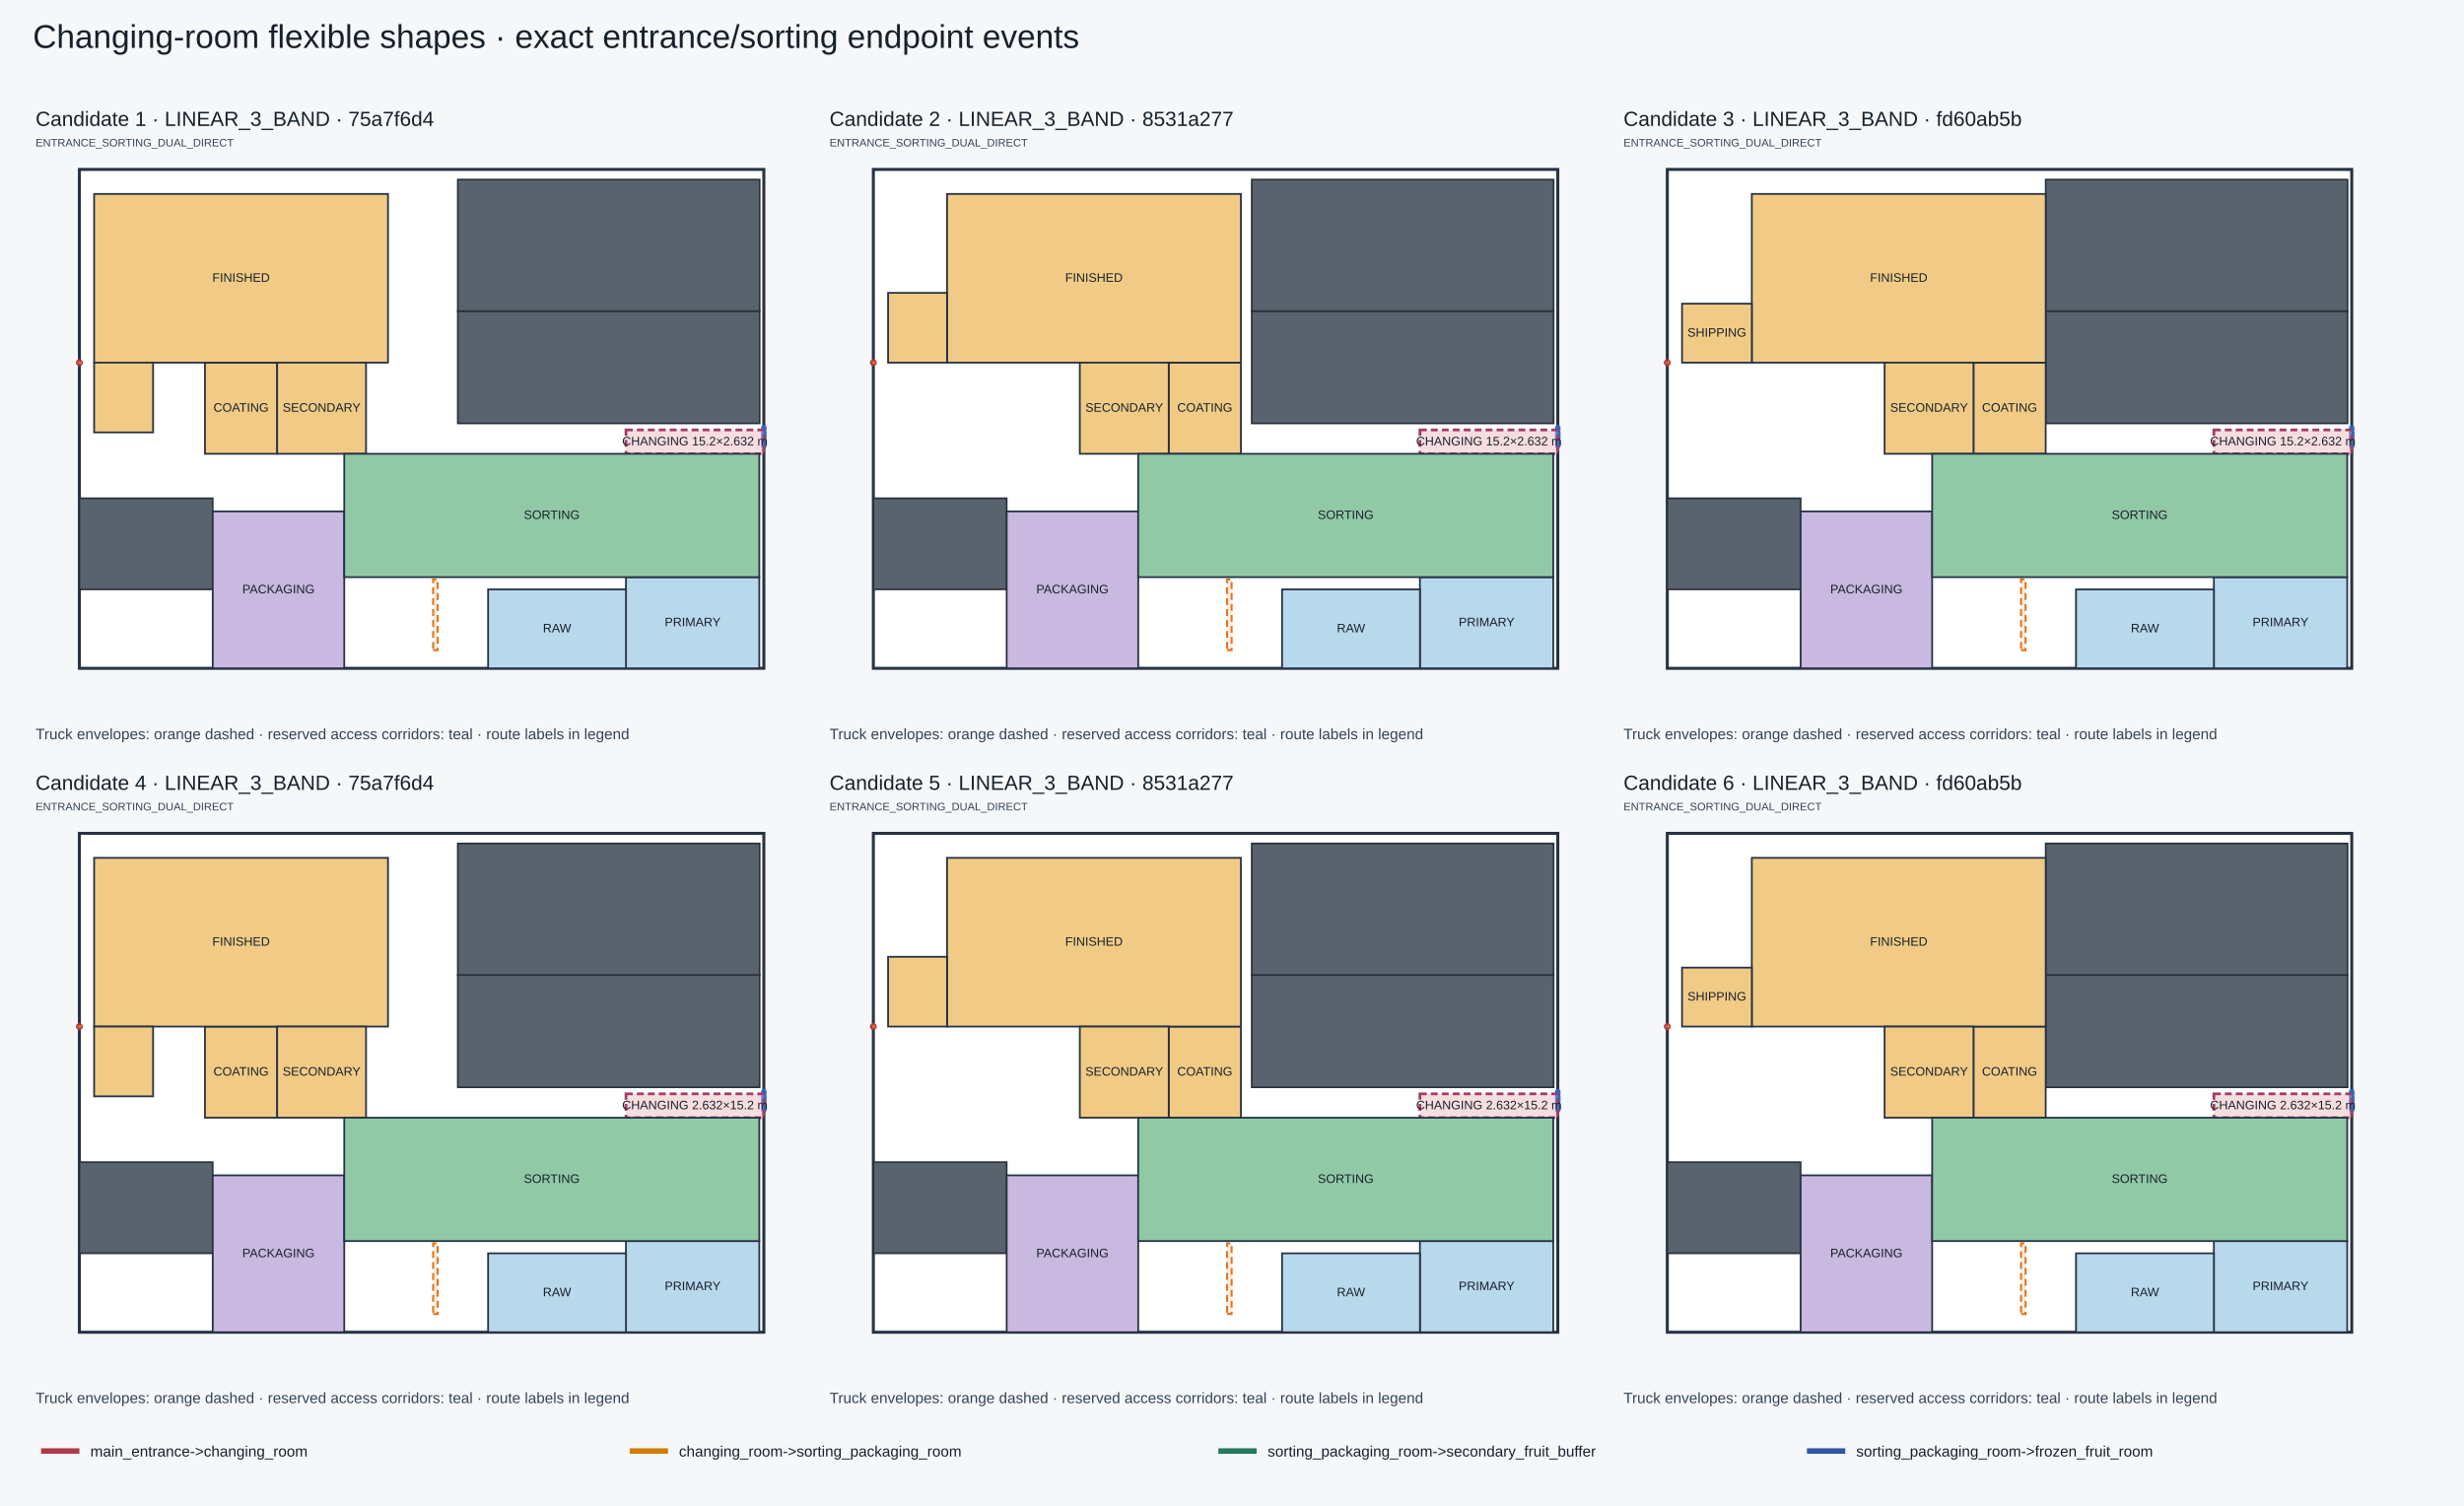
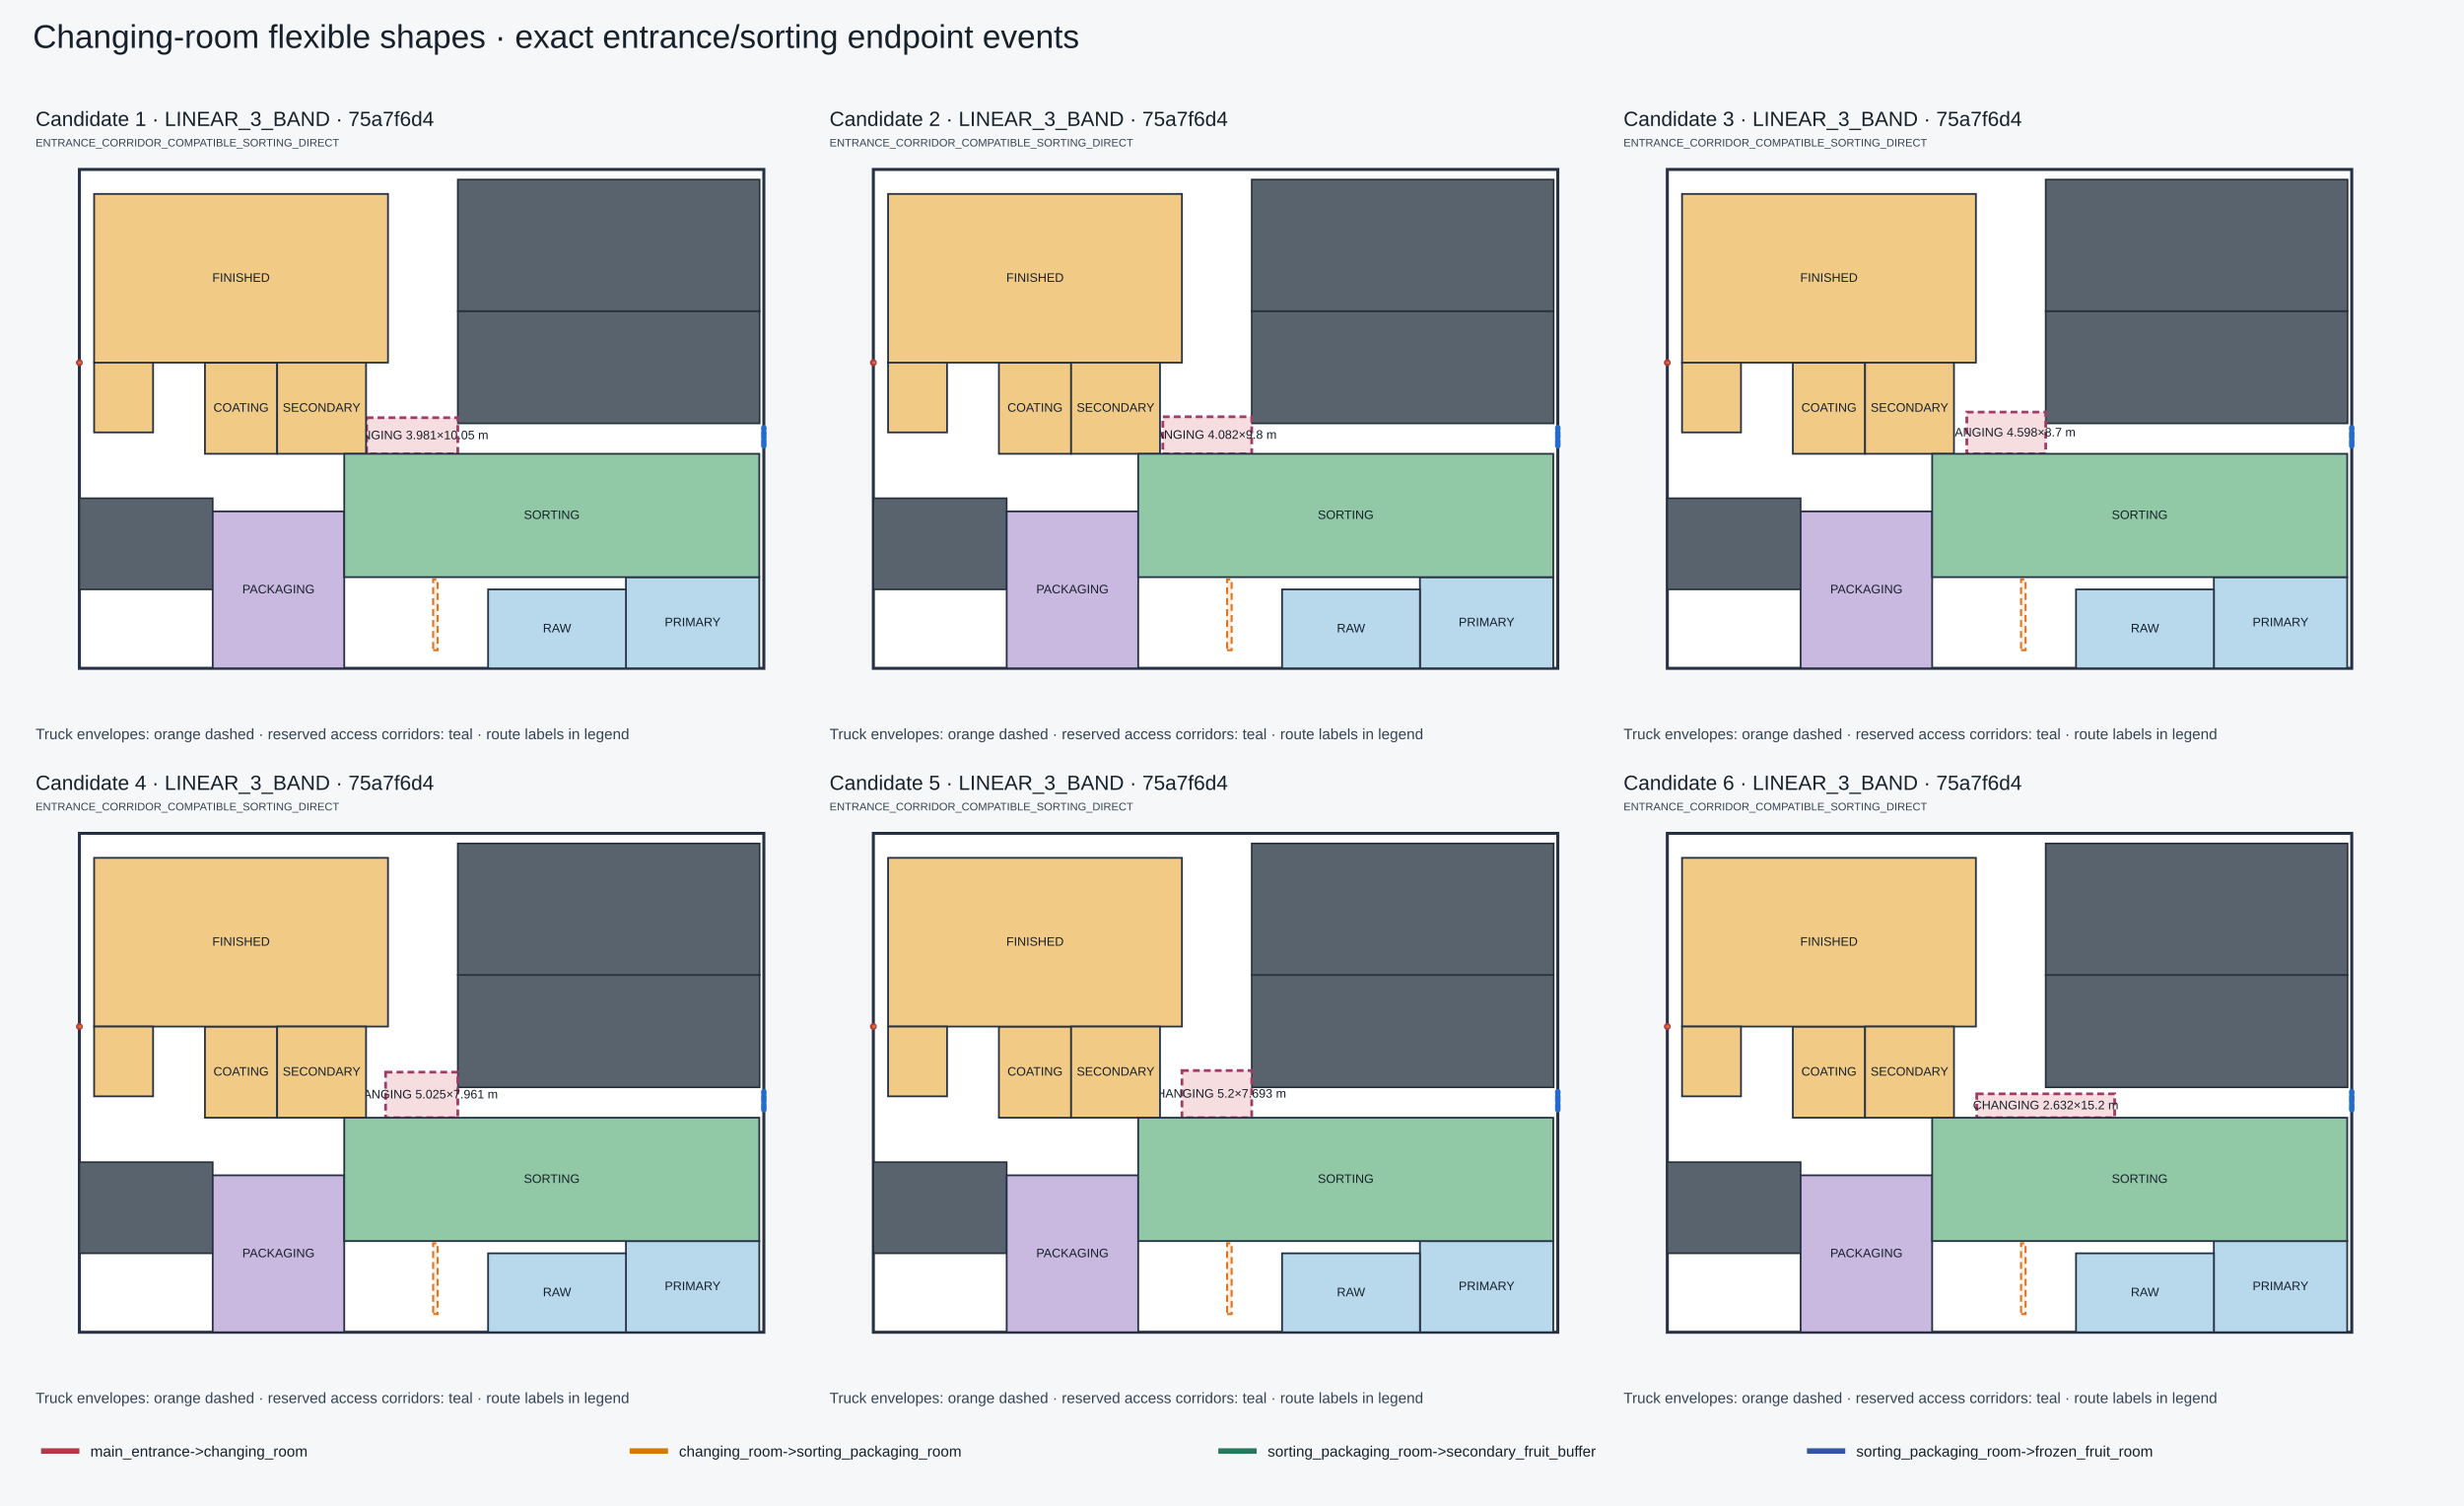
<svg xmlns="http://www.w3.org/2000/svg" width="1800" height="1100" viewBox="0 0 1800 1100">
  <rect width="1800" height="1100" fill="#f5f7f9" />
  <text x="24" y="35" font-family="Arial,sans-serif" font-size="24" fill="#17212b">Changing-room flexible shapes · exact entrance/sorting endpoint events</text>
  <text x="26" y="92" font-family="Arial,sans-serif" font-size="15" fill="#17212b">Candidate 1 · LINEAR_3_BAND · 75a7f6d4</text>
  <polygon points="58.00,488.22 558.00,488.22 558.00,123.78 58.00,123.78" fill="#fff" stroke="#263244" stroke-width="2.2" />
-   <text x="26" y="107" font-family="Arial,sans-serif" font-size="8" fill="#354454">ENTRANCE_SORTING_DUAL_DIRECT</text>
+   <text x="26" y="107" font-family="Arial,sans-serif" font-size="8" fill="#354454">ENTRANCE_CORRIDOR_COMPATIBLE_SORTING_DIRECT</text>
  <line x1="58.00" y1="264.92" x2="58.00" y2="264.91" stroke="#b23a48" stroke-width="5" stroke-linecap="round" />
  <line x1="558.00" y1="325.71" x2="558.00" y2="312.46" stroke="#246bce" stroke-width="4" stroke-linecap="round" stroke-dasharray="4 2" />
  <polygon points="58.00,430.56 155.40,430.56 155.40,363.98 58.00,363.98" fill="#59636e" stroke="#25303a" stroke-width="1.2" />
  <polygon points="334.42,309.31 554.95,309.31 554.95,227.25 334.42,227.25" fill="#59636e" stroke="#25303a" stroke-width="1.2" />
  <polygon points="334.42,227.24 554.95,227.24 554.95,131.17 334.42,131.17" fill="#59636e" stroke="#25303a" stroke-width="1.2" />
  <polygon points="58.00,264.92 58.66,264.92 58.66,264.91 58.00,264.91" fill="#ec8c3525" stroke="#df751e" stroke-width="1.5" stroke-dasharray="5 3" />
  <polygon points="316.42,474.96 319.73,474.96 319.73,423.28 316.42,423.28" fill="#ec8c3525" stroke="#df751e" stroke-width="1.5" stroke-dasharray="5 3" />
  <polygon points="58.00,264.92 58.66,264.92 58.66,264.91 58.00,264.91" fill="#ec8c3525" stroke="#df751e" stroke-width="1.5" stroke-dasharray="5 3" />
-   <rect x="457.28" y="314.07" width="100.72" height="17.44" fill="#e7a7ad" fill-opacity="0.38" stroke="#a33b68" stroke-width="2.0" stroke-dasharray="5 3" />
-   <text x="507.64" y="322.79" text-anchor="middle" dominant-baseline="middle" font-family="Arial,sans-serif" font-size="9" fill="#17212b">CHANGING 15.2×2.632 m</text>
+   <rect x="267.83" y="305.13" width="66.59" height="26.38" fill="#e7a7ad" fill-opacity="0.38" stroke="#a33b68" stroke-width="2.0" stroke-dasharray="5 3" />
+   <text x="301.12" y="318.32" text-anchor="middle" dominant-baseline="middle" font-family="Arial,sans-serif" font-size="9" fill="#17212b">CHANGING 3.981×10.05 m</text>
  <rect x="149.72" y="264.92" width="52.75" height="66.59" fill="#f1cb86" fill-opacity="1.0" stroke="#263244" stroke-width="1.3" stroke-dasharray="none" />
  <text x="176.10" y="298.21" text-anchor="middle" dominant-baseline="middle" font-family="Arial,sans-serif" font-size="9" fill="#17212b">COATING</text>
  <rect x="68.76" y="141.67" width="214.68" height="123.24" fill="#f1cb86" fill-opacity="1.0" stroke="#263244" stroke-width="1.3" stroke-dasharray="none" />
  <text x="176.10" y="203.30" text-anchor="middle" dominant-baseline="middle" font-family="Arial,sans-serif" font-size="9" fill="#17212b">FINISHED</text>
  <rect x="155.40" y="373.59" width="96.08" height="114.63" fill="#c9b8df" fill-opacity="1.0" stroke="#263244" stroke-width="1.3" stroke-dasharray="none" />
  <text x="203.44" y="430.90" text-anchor="middle" dominant-baseline="middle" font-family="Arial,sans-serif" font-size="9" fill="#17212b">PACKAGING</text>
  <rect x="457.28" y="421.62" width="97.40" height="66.59" fill="#b8d8ec" fill-opacity="1.0" stroke="#263244" stroke-width="1.3" stroke-dasharray="none" />
  <text x="505.99" y="454.92" text-anchor="middle" dominant-baseline="middle" font-family="Arial,sans-serif" font-size="9" fill="#17212b">PRIMARY</text>
  <rect x="356.57" y="430.57" width="100.72" height="57.65" fill="#b8d8ec" fill-opacity="1.0" stroke="#263244" stroke-width="1.3" stroke-dasharray="none" />
  <text x="406.93" y="459.39" text-anchor="middle" dominant-baseline="middle" font-family="Arial,sans-serif" font-size="9" fill="#17212b">RAW</text>
  <rect x="202.47" y="264.92" width="64.94" height="66.59" fill="#f1cb86" fill-opacity="1.0" stroke="#263244" stroke-width="1.3" stroke-dasharray="none" />
  <text x="234.94" y="298.21" text-anchor="middle" dominant-baseline="middle" font-family="Arial,sans-serif" font-size="9" fill="#17212b">SECONDARY</text>
  <rect x="68.76" y="264.92" width="43.07" height="50.97" fill="#f1cb86" fill-opacity="1.0" stroke="#263244" stroke-width="1.3" stroke-dasharray="none" />
  <rect x="251.48" y="331.51" width="303.21" height="90.11" fill="#91c9a6" fill-opacity="1.0" stroke="#263244" stroke-width="1.3" stroke-dasharray="none" />
  <text x="403.08" y="376.57" text-anchor="middle" dominant-baseline="middle" font-family="Arial,sans-serif" font-size="9" fill="#17212b">SORTING</text>
  <text x="26" y="540" font-family="Arial,sans-serif" font-size="11" fill="#354454">Truck envelopes: orange dashed · reserved access corridors: teal · route labels in legend</text>
-   <text x="606" y="92" font-family="Arial,sans-serif" font-size="15" fill="#17212b">Candidate 2 · LINEAR_3_BAND · 8531a277</text>
+   <text x="606" y="92" font-family="Arial,sans-serif" font-size="15" fill="#17212b">Candidate 2 · LINEAR_3_BAND · 75a7f6d4</text>
  <polygon points="638.00,488.22 1138.00,488.22 1138.00,123.78 638.00,123.78" fill="#fff" stroke="#263244" stroke-width="2.2" />
-   <text x="606" y="107" font-family="Arial,sans-serif" font-size="8" fill="#354454">ENTRANCE_SORTING_DUAL_DIRECT</text>
+   <text x="606" y="107" font-family="Arial,sans-serif" font-size="8" fill="#354454">ENTRANCE_CORRIDOR_COMPATIBLE_SORTING_DIRECT</text>
  <line x1="638.00" y1="264.92" x2="638.00" y2="264.91" stroke="#b23a48" stroke-width="5" stroke-linecap="round" />
  <line x1="1138.00" y1="325.71" x2="1138.00" y2="312.46" stroke="#246bce" stroke-width="4" stroke-linecap="round" stroke-dasharray="4 2" />
  <polygon points="638.00,430.56 735.40,430.56 735.40,363.98 638.00,363.98" fill="#59636e" stroke="#25303a" stroke-width="1.2" />
  <polygon points="914.42,309.31 1134.95,309.31 1134.95,227.25 914.42,227.25" fill="#59636e" stroke="#25303a" stroke-width="1.2" />
  <polygon points="914.42,227.24 1134.95,227.24 1134.95,131.17 914.42,131.17" fill="#59636e" stroke="#25303a" stroke-width="1.2" />
  <polygon points="638.00,264.92 638.66,264.92 638.66,264.91 638.00,264.91" fill="#ec8c3525" stroke="#df751e" stroke-width="1.5" stroke-dasharray="5 3" />
  <polygon points="896.42,474.96 899.73,474.96 899.73,423.28 896.42,423.28" fill="#ec8c3525" stroke="#df751e" stroke-width="1.5" stroke-dasharray="5 3" />
  <polygon points="638.00,264.92 638.66,264.92 638.66,264.91 638.00,264.91" fill="#ec8c3525" stroke="#df751e" stroke-width="1.5" stroke-dasharray="5 3" />
-   <rect x="1037.28" y="314.07" width="100.72" height="17.44" fill="#e7a7ad" fill-opacity="0.38" stroke="#a33b68" stroke-width="2.0" stroke-dasharray="5 3" />
-   <text x="1087.64" y="322.79" text-anchor="middle" dominant-baseline="middle" font-family="Arial,sans-serif" font-size="9" fill="#17212b">CHANGING 15.2×2.632 m</text>
-   <rect x="853.76" y="264.92" width="52.75" height="66.59" fill="#f1cb86" fill-opacity="1.0" stroke="#263244" stroke-width="1.3" stroke-dasharray="none" />
-   <text x="880.14" y="298.21" text-anchor="middle" dominant-baseline="middle" font-family="Arial,sans-serif" font-size="9" fill="#17212b">COATING</text>
-   <rect x="691.83" y="141.67" width="214.68" height="123.24" fill="#f1cb86" fill-opacity="1.0" stroke="#263244" stroke-width="1.3" stroke-dasharray="none" />
-   <text x="799.17" y="203.30" text-anchor="middle" dominant-baseline="middle" font-family="Arial,sans-serif" font-size="9" fill="#17212b">FINISHED</text>
+   <rect x="849.48" y="304.46" width="64.94" height="27.05" fill="#e7a7ad" fill-opacity="0.38" stroke="#a33b68" stroke-width="2.0" stroke-dasharray="5 3" />
+   <text x="881.95" y="317.99" text-anchor="middle" dominant-baseline="middle" font-family="Arial,sans-serif" font-size="9" fill="#17212b">CHANGING 4.082×9.8 m</text>
+   <rect x="729.72" y="264.92" width="52.75" height="66.59" fill="#f1cb86" fill-opacity="1.0" stroke="#263244" stroke-width="1.3" stroke-dasharray="none" />
+   <text x="756.10" y="298.21" text-anchor="middle" dominant-baseline="middle" font-family="Arial,sans-serif" font-size="9" fill="#17212b">COATING</text>
+   <rect x="648.76" y="141.67" width="214.68" height="123.24" fill="#f1cb86" fill-opacity="1.0" stroke="#263244" stroke-width="1.3" stroke-dasharray="none" />
+   <text x="756.10" y="203.30" text-anchor="middle" dominant-baseline="middle" font-family="Arial,sans-serif" font-size="9" fill="#17212b">FINISHED</text>
  <rect x="735.40" y="373.59" width="96.08" height="114.63" fill="#c9b8df" fill-opacity="1.0" stroke="#263244" stroke-width="1.3" stroke-dasharray="none" />
  <text x="783.44" y="430.90" text-anchor="middle" dominant-baseline="middle" font-family="Arial,sans-serif" font-size="9" fill="#17212b">PACKAGING</text>
  <rect x="1037.28" y="421.62" width="97.40" height="66.59" fill="#b8d8ec" fill-opacity="1.0" stroke="#263244" stroke-width="1.3" stroke-dasharray="none" />
  <text x="1085.99" y="454.92" text-anchor="middle" dominant-baseline="middle" font-family="Arial,sans-serif" font-size="9" fill="#17212b">PRIMARY</text>
  <rect x="936.57" y="430.57" width="100.72" height="57.65" fill="#b8d8ec" fill-opacity="1.0" stroke="#263244" stroke-width="1.3" stroke-dasharray="none" />
  <text x="986.93" y="459.39" text-anchor="middle" dominant-baseline="middle" font-family="Arial,sans-serif" font-size="9" fill="#17212b">RAW</text>
-   <rect x="788.83" y="264.92" width="64.94" height="66.59" fill="#f1cb86" fill-opacity="1.0" stroke="#263244" stroke-width="1.3" stroke-dasharray="none" />
-   <text x="821.30" y="298.21" text-anchor="middle" dominant-baseline="middle" font-family="Arial,sans-serif" font-size="9" fill="#17212b">SECONDARY</text>
-   <rect x="648.76" y="213.94" width="43.07" height="50.97" fill="#f1cb86" fill-opacity="1.0" stroke="#263244" stroke-width="1.3" stroke-dasharray="none" />
+   <rect x="782.47" y="264.92" width="64.94" height="66.59" fill="#f1cb86" fill-opacity="1.0" stroke="#263244" stroke-width="1.3" stroke-dasharray="none" />
+   <text x="814.94" y="298.21" text-anchor="middle" dominant-baseline="middle" font-family="Arial,sans-serif" font-size="9" fill="#17212b">SECONDARY</text>
+   <rect x="648.76" y="264.92" width="43.07" height="50.97" fill="#f1cb86" fill-opacity="1.0" stroke="#263244" stroke-width="1.3" stroke-dasharray="none" />
  <rect x="831.48" y="331.51" width="303.21" height="90.11" fill="#91c9a6" fill-opacity="1.0" stroke="#263244" stroke-width="1.3" stroke-dasharray="none" />
  <text x="983.08" y="376.57" text-anchor="middle" dominant-baseline="middle" font-family="Arial,sans-serif" font-size="9" fill="#17212b">SORTING</text>
  <text x="606" y="540" font-family="Arial,sans-serif" font-size="11" fill="#354454">Truck envelopes: orange dashed · reserved access corridors: teal · route labels in legend</text>
-   <text x="1186" y="92" font-family="Arial,sans-serif" font-size="15" fill="#17212b">Candidate 3 · LINEAR_3_BAND · fd60ab5b</text>
+   <text x="1186" y="92" font-family="Arial,sans-serif" font-size="15" fill="#17212b">Candidate 3 · LINEAR_3_BAND · 75a7f6d4</text>
  <polygon points="1218.00,488.22 1718.00,488.22 1718.00,123.78 1218.00,123.78" fill="#fff" stroke="#263244" stroke-width="2.2" />
-   <text x="1186" y="107" font-family="Arial,sans-serif" font-size="8" fill="#354454">ENTRANCE_SORTING_DUAL_DIRECT</text>
+   <text x="1186" y="107" font-family="Arial,sans-serif" font-size="8" fill="#354454">ENTRANCE_CORRIDOR_COMPATIBLE_SORTING_DIRECT</text>
  <line x1="1218.00" y1="264.92" x2="1218.00" y2="264.91" stroke="#b23a48" stroke-width="5" stroke-linecap="round" />
  <line x1="1718.00" y1="325.71" x2="1718.00" y2="312.46" stroke="#246bce" stroke-width="4" stroke-linecap="round" stroke-dasharray="4 2" />
  <polygon points="1218.00,430.56 1315.40,430.56 1315.40,363.98 1218.00,363.98" fill="#59636e" stroke="#25303a" stroke-width="1.2" />
  <polygon points="1494.42,309.31 1714.95,309.31 1714.95,227.25 1494.42,227.25" fill="#59636e" stroke="#25303a" stroke-width="1.2" />
  <polygon points="1494.42,227.24 1714.95,227.24 1714.95,131.17 1494.42,131.17" fill="#59636e" stroke="#25303a" stroke-width="1.2" />
  <polygon points="1218.00,264.92 1218.66,264.92 1218.66,264.91 1218.00,264.91" fill="#ec8c3525" stroke="#df751e" stroke-width="1.5" stroke-dasharray="5 3" />
  <polygon points="1476.42,474.96 1479.73,474.96 1479.73,423.28 1476.42,423.28" fill="#ec8c3525" stroke="#df751e" stroke-width="1.5" stroke-dasharray="5 3" />
  <polygon points="1218.00,264.92 1218.66,264.92 1218.66,264.91 1218.00,264.91" fill="#ec8c3525" stroke="#df751e" stroke-width="1.5" stroke-dasharray="5 3" />
-   <rect x="1617.28" y="314.07" width="100.72" height="17.44" fill="#e7a7ad" fill-opacity="0.38" stroke="#a33b68" stroke-width="2.0" stroke-dasharray="5 3" />
-   <text x="1667.64" y="322.79" text-anchor="middle" dominant-baseline="middle" font-family="Arial,sans-serif" font-size="9" fill="#17212b">CHANGING 15.2×2.632 m</text>
-   <rect x="1441.67" y="264.92" width="52.75" height="66.59" fill="#f1cb86" fill-opacity="1.0" stroke="#263244" stroke-width="1.3" stroke-dasharray="none" />
-   <text x="1468.04" y="298.21" text-anchor="middle" dominant-baseline="middle" font-family="Arial,sans-serif" font-size="9" fill="#17212b">COATING</text>
-   <rect x="1279.73" y="141.67" width="214.68" height="123.24" fill="#f1cb86" fill-opacity="1.0" stroke="#263244" stroke-width="1.3" stroke-dasharray="none" />
-   <text x="1387.08" y="203.30" text-anchor="middle" dominant-baseline="middle" font-family="Arial,sans-serif" font-size="9" fill="#17212b">FINISHED</text>
+   <rect x="1436.77" y="301.04" width="57.65" height="30.47" fill="#e7a7ad" fill-opacity="0.38" stroke="#a33b68" stroke-width="2.0" stroke-dasharray="5 3" />
+   <text x="1465.59" y="316.28" text-anchor="middle" dominant-baseline="middle" font-family="Arial,sans-serif" font-size="9" fill="#17212b">CHANGING 4.598×8.7 m</text>
+   <rect x="1309.72" y="264.92" width="52.75" height="66.59" fill="#f1cb86" fill-opacity="1.0" stroke="#263244" stroke-width="1.3" stroke-dasharray="none" />
+   <text x="1336.10" y="298.21" text-anchor="middle" dominant-baseline="middle" font-family="Arial,sans-serif" font-size="9" fill="#17212b">COATING</text>
+   <rect x="1228.76" y="141.67" width="214.68" height="123.24" fill="#f1cb86" fill-opacity="1.0" stroke="#263244" stroke-width="1.3" stroke-dasharray="none" />
+   <text x="1336.10" y="203.30" text-anchor="middle" dominant-baseline="middle" font-family="Arial,sans-serif" font-size="9" fill="#17212b">FINISHED</text>
  <rect x="1315.40" y="373.59" width="96.08" height="114.63" fill="#c9b8df" fill-opacity="1.0" stroke="#263244" stroke-width="1.3" stroke-dasharray="none" />
  <text x="1363.44" y="430.90" text-anchor="middle" dominant-baseline="middle" font-family="Arial,sans-serif" font-size="9" fill="#17212b">PACKAGING</text>
  <rect x="1617.28" y="421.62" width="97.40" height="66.59" fill="#b8d8ec" fill-opacity="1.0" stroke="#263244" stroke-width="1.3" stroke-dasharray="none" />
  <text x="1665.99" y="454.92" text-anchor="middle" dominant-baseline="middle" font-family="Arial,sans-serif" font-size="9" fill="#17212b">PRIMARY</text>
  <rect x="1516.57" y="430.57" width="100.72" height="57.65" fill="#b8d8ec" fill-opacity="1.0" stroke="#263244" stroke-width="1.3" stroke-dasharray="none" />
  <text x="1566.93" y="459.39" text-anchor="middle" dominant-baseline="middle" font-family="Arial,sans-serif" font-size="9" fill="#17212b">RAW</text>
-   <rect x="1376.73" y="264.92" width="64.94" height="66.59" fill="#f1cb86" fill-opacity="1.0" stroke="#263244" stroke-width="1.3" stroke-dasharray="none" />
-   <text x="1409.20" y="298.21" text-anchor="middle" dominant-baseline="middle" font-family="Arial,sans-serif" font-size="9" fill="#17212b">SECONDARY</text>
-   <rect x="1228.76" y="221.85" width="50.97" height="43.07" fill="#f1cb86" fill-opacity="1.0" stroke="#263244" stroke-width="1.3" stroke-dasharray="none" />
-   <text x="1254.25" y="243.38" text-anchor="middle" dominant-baseline="middle" font-family="Arial,sans-serif" font-size="9" fill="#17212b">SHIPPING</text>
+   <rect x="1362.47" y="264.92" width="64.94" height="66.59" fill="#f1cb86" fill-opacity="1.0" stroke="#263244" stroke-width="1.3" stroke-dasharray="none" />
+   <text x="1394.94" y="298.21" text-anchor="middle" dominant-baseline="middle" font-family="Arial,sans-serif" font-size="9" fill="#17212b">SECONDARY</text>
+   <rect x="1228.76" y="264.92" width="43.07" height="50.97" fill="#f1cb86" fill-opacity="1.0" stroke="#263244" stroke-width="1.3" stroke-dasharray="none" />
  <rect x="1411.48" y="331.51" width="303.21" height="90.11" fill="#91c9a6" fill-opacity="1.0" stroke="#263244" stroke-width="1.3" stroke-dasharray="none" />
  <text x="1563.08" y="376.57" text-anchor="middle" dominant-baseline="middle" font-family="Arial,sans-serif" font-size="9" fill="#17212b">SORTING</text>
  <text x="1186" y="540" font-family="Arial,sans-serif" font-size="11" fill="#354454">Truck envelopes: orange dashed · reserved access corridors: teal · route labels in legend</text>
  <text x="26" y="577" font-family="Arial,sans-serif" font-size="15" fill="#17212b">Candidate 4 · LINEAR_3_BAND · 75a7f6d4</text>
  <polygon points="58.00,973.22 558.00,973.22 558.00,608.78 58.00,608.78" fill="#fff" stroke="#263244" stroke-width="2.2" />
-   <text x="26" y="592" font-family="Arial,sans-serif" font-size="8" fill="#354454">ENTRANCE_SORTING_DUAL_DIRECT</text>
+   <text x="26" y="592" font-family="Arial,sans-serif" font-size="8" fill="#354454">ENTRANCE_CORRIDOR_COMPATIBLE_SORTING_DIRECT</text>
  <line x1="58.00" y1="749.92" x2="58.00" y2="749.91" stroke="#b23a48" stroke-width="5" stroke-linecap="round" />
  <line x1="558.00" y1="810.71" x2="558.00" y2="797.46" stroke="#246bce" stroke-width="4" stroke-linecap="round" stroke-dasharray="4 2" />
  <polygon points="58.00,915.56 155.40,915.56 155.40,848.98 58.00,848.98" fill="#59636e" stroke="#25303a" stroke-width="1.2" />
  <polygon points="334.42,794.31 554.95,794.31 554.95,712.25 334.42,712.25" fill="#59636e" stroke="#25303a" stroke-width="1.2" />
  <polygon points="334.42,712.24 554.95,712.24 554.95,616.17 334.42,616.17" fill="#59636e" stroke="#25303a" stroke-width="1.2" />
  <polygon points="58.00,749.92 58.66,749.92 58.66,749.91 58.00,749.91" fill="#ec8c3525" stroke="#df751e" stroke-width="1.5" stroke-dasharray="5 3" />
  <polygon points="316.42,959.96 319.73,959.96 319.73,908.28 316.42,908.28" fill="#ec8c3525" stroke="#df751e" stroke-width="1.5" stroke-dasharray="5 3" />
  <polygon points="58.00,749.92 58.66,749.92 58.66,749.91 58.00,749.91" fill="#ec8c3525" stroke="#df751e" stroke-width="1.5" stroke-dasharray="5 3" />
-   <rect x="457.28" y="799.07" width="100.72" height="17.44" fill="#e7a7ad" fill-opacity="0.38" stroke="#a33b68" stroke-width="2.0" stroke-dasharray="5 3" />
-   <text x="507.64" y="807.79" text-anchor="middle" dominant-baseline="middle" font-family="Arial,sans-serif" font-size="9" fill="#17212b">CHANGING 2.632×15.2 m</text>
+   <rect x="281.67" y="783.21" width="52.75" height="33.30" fill="#e7a7ad" fill-opacity="0.38" stroke="#a33b68" stroke-width="2.0" stroke-dasharray="5 3" />
+   <text x="308.04" y="799.86" text-anchor="middle" dominant-baseline="middle" font-family="Arial,sans-serif" font-size="9" fill="#17212b">CHANGING 5.025×7.961 m</text>
  <rect x="149.72" y="749.92" width="52.75" height="66.59" fill="#f1cb86" fill-opacity="1.0" stroke="#263244" stroke-width="1.3" stroke-dasharray="none" />
  <text x="176.10" y="783.21" text-anchor="middle" dominant-baseline="middle" font-family="Arial,sans-serif" font-size="9" fill="#17212b">COATING</text>
  <rect x="68.76" y="626.67" width="214.68" height="123.24" fill="#f1cb86" fill-opacity="1.0" stroke="#263244" stroke-width="1.3" stroke-dasharray="none" />
  <text x="176.10" y="688.30" text-anchor="middle" dominant-baseline="middle" font-family="Arial,sans-serif" font-size="9" fill="#17212b">FINISHED</text>
  <rect x="155.40" y="858.59" width="96.08" height="114.63" fill="#c9b8df" fill-opacity="1.0" stroke="#263244" stroke-width="1.3" stroke-dasharray="none" />
  <text x="203.44" y="915.90" text-anchor="middle" dominant-baseline="middle" font-family="Arial,sans-serif" font-size="9" fill="#17212b">PACKAGING</text>
  <rect x="457.28" y="906.62" width="97.40" height="66.59" fill="#b8d8ec" fill-opacity="1.0" stroke="#263244" stroke-width="1.3" stroke-dasharray="none" />
  <text x="505.99" y="939.92" text-anchor="middle" dominant-baseline="middle" font-family="Arial,sans-serif" font-size="9" fill="#17212b">PRIMARY</text>
  <rect x="356.57" y="915.57" width="100.72" height="57.65" fill="#b8d8ec" fill-opacity="1.0" stroke="#263244" stroke-width="1.3" stroke-dasharray="none" />
  <text x="406.93" y="944.39" text-anchor="middle" dominant-baseline="middle" font-family="Arial,sans-serif" font-size="9" fill="#17212b">RAW</text>
  <rect x="202.47" y="749.92" width="64.94" height="66.59" fill="#f1cb86" fill-opacity="1.0" stroke="#263244" stroke-width="1.3" stroke-dasharray="none" />
  <text x="234.94" y="783.21" text-anchor="middle" dominant-baseline="middle" font-family="Arial,sans-serif" font-size="9" fill="#17212b">SECONDARY</text>
  <rect x="68.76" y="749.92" width="43.07" height="50.97" fill="#f1cb86" fill-opacity="1.0" stroke="#263244" stroke-width="1.3" stroke-dasharray="none" />
  <rect x="251.48" y="816.51" width="303.21" height="90.11" fill="#91c9a6" fill-opacity="1.0" stroke="#263244" stroke-width="1.3" stroke-dasharray="none" />
  <text x="403.08" y="861.57" text-anchor="middle" dominant-baseline="middle" font-family="Arial,sans-serif" font-size="9" fill="#17212b">SORTING</text>
  <text x="26" y="1025" font-family="Arial,sans-serif" font-size="11" fill="#354454">Truck envelopes: orange dashed · reserved access corridors: teal · route labels in legend</text>
-   <text x="606" y="577" font-family="Arial,sans-serif" font-size="15" fill="#17212b">Candidate 5 · LINEAR_3_BAND · 8531a277</text>
+   <text x="606" y="577" font-family="Arial,sans-serif" font-size="15" fill="#17212b">Candidate 5 · LINEAR_3_BAND · 75a7f6d4</text>
  <polygon points="638.00,973.22 1138.00,973.22 1138.00,608.78 638.00,608.78" fill="#fff" stroke="#263244" stroke-width="2.2" />
-   <text x="606" y="592" font-family="Arial,sans-serif" font-size="8" fill="#354454">ENTRANCE_SORTING_DUAL_DIRECT</text>
+   <text x="606" y="592" font-family="Arial,sans-serif" font-size="8" fill="#354454">ENTRANCE_CORRIDOR_COMPATIBLE_SORTING_DIRECT</text>
  <line x1="638.00" y1="749.92" x2="638.00" y2="749.91" stroke="#b23a48" stroke-width="5" stroke-linecap="round" />
  <line x1="1138.00" y1="810.71" x2="1138.00" y2="797.46" stroke="#246bce" stroke-width="4" stroke-linecap="round" stroke-dasharray="4 2" />
  <polygon points="638.00,915.56 735.40,915.56 735.40,848.98 638.00,848.98" fill="#59636e" stroke="#25303a" stroke-width="1.2" />
  <polygon points="914.42,794.31 1134.95,794.31 1134.95,712.25 914.42,712.25" fill="#59636e" stroke="#25303a" stroke-width="1.2" />
  <polygon points="914.42,712.24 1134.95,712.24 1134.95,616.17 914.42,616.17" fill="#59636e" stroke="#25303a" stroke-width="1.2" />
  <polygon points="638.00,749.92 638.66,749.92 638.66,749.91 638.00,749.91" fill="#ec8c3525" stroke="#df751e" stroke-width="1.5" stroke-dasharray="5 3" />
  <polygon points="896.42,959.96 899.73,959.96 899.73,908.28 896.42,908.28" fill="#ec8c3525" stroke="#df751e" stroke-width="1.5" stroke-dasharray="5 3" />
  <polygon points="638.00,749.92 638.66,749.92 638.66,749.91 638.00,749.91" fill="#ec8c3525" stroke="#df751e" stroke-width="1.5" stroke-dasharray="5 3" />
-   <rect x="1037.28" y="799.07" width="100.72" height="17.44" fill="#e7a7ad" fill-opacity="0.38" stroke="#a33b68" stroke-width="2.0" stroke-dasharray="5 3" />
-   <text x="1087.64" y="807.79" text-anchor="middle" dominant-baseline="middle" font-family="Arial,sans-serif" font-size="9" fill="#17212b">CHANGING 2.632×15.2 m</text>
-   <rect x="853.76" y="749.92" width="52.75" height="66.59" fill="#f1cb86" fill-opacity="1.0" stroke="#263244" stroke-width="1.3" stroke-dasharray="none" />
-   <text x="880.14" y="783.21" text-anchor="middle" dominant-baseline="middle" font-family="Arial,sans-serif" font-size="9" fill="#17212b">COATING</text>
-   <rect x="691.83" y="626.67" width="214.68" height="123.24" fill="#f1cb86" fill-opacity="1.0" stroke="#263244" stroke-width="1.3" stroke-dasharray="none" />
-   <text x="799.17" y="688.30" text-anchor="middle" dominant-baseline="middle" font-family="Arial,sans-serif" font-size="9" fill="#17212b">FINISHED</text>
+   <rect x="863.44" y="782.05" width="50.97" height="34.46" fill="#e7a7ad" fill-opacity="0.38" stroke="#a33b68" stroke-width="2.0" stroke-dasharray="5 3" />
+   <text x="888.93" y="799.28" text-anchor="middle" dominant-baseline="middle" font-family="Arial,sans-serif" font-size="9" fill="#17212b">CHANGING 5.2×7.693 m</text>
+   <rect x="729.72" y="749.92" width="52.75" height="66.59" fill="#f1cb86" fill-opacity="1.0" stroke="#263244" stroke-width="1.3" stroke-dasharray="none" />
+   <text x="756.10" y="783.21" text-anchor="middle" dominant-baseline="middle" font-family="Arial,sans-serif" font-size="9" fill="#17212b">COATING</text>
+   <rect x="648.76" y="626.67" width="214.68" height="123.24" fill="#f1cb86" fill-opacity="1.0" stroke="#263244" stroke-width="1.3" stroke-dasharray="none" />
+   <text x="756.10" y="688.30" text-anchor="middle" dominant-baseline="middle" font-family="Arial,sans-serif" font-size="9" fill="#17212b">FINISHED</text>
  <rect x="735.40" y="858.59" width="96.08" height="114.63" fill="#c9b8df" fill-opacity="1.0" stroke="#263244" stroke-width="1.3" stroke-dasharray="none" />
  <text x="783.44" y="915.90" text-anchor="middle" dominant-baseline="middle" font-family="Arial,sans-serif" font-size="9" fill="#17212b">PACKAGING</text>
  <rect x="1037.28" y="906.62" width="97.40" height="66.59" fill="#b8d8ec" fill-opacity="1.0" stroke="#263244" stroke-width="1.3" stroke-dasharray="none" />
  <text x="1085.99" y="939.92" text-anchor="middle" dominant-baseline="middle" font-family="Arial,sans-serif" font-size="9" fill="#17212b">PRIMARY</text>
  <rect x="936.57" y="915.57" width="100.72" height="57.65" fill="#b8d8ec" fill-opacity="1.0" stroke="#263244" stroke-width="1.3" stroke-dasharray="none" />
  <text x="986.93" y="944.39" text-anchor="middle" dominant-baseline="middle" font-family="Arial,sans-serif" font-size="9" fill="#17212b">RAW</text>
-   <rect x="788.83" y="749.92" width="64.94" height="66.59" fill="#f1cb86" fill-opacity="1.0" stroke="#263244" stroke-width="1.3" stroke-dasharray="none" />
-   <text x="821.30" y="783.21" text-anchor="middle" dominant-baseline="middle" font-family="Arial,sans-serif" font-size="9" fill="#17212b">SECONDARY</text>
-   <rect x="648.76" y="698.94" width="43.07" height="50.97" fill="#f1cb86" fill-opacity="1.0" stroke="#263244" stroke-width="1.3" stroke-dasharray="none" />
+   <rect x="782.47" y="749.92" width="64.94" height="66.59" fill="#f1cb86" fill-opacity="1.0" stroke="#263244" stroke-width="1.3" stroke-dasharray="none" />
+   <text x="814.94" y="783.21" text-anchor="middle" dominant-baseline="middle" font-family="Arial,sans-serif" font-size="9" fill="#17212b">SECONDARY</text>
+   <rect x="648.76" y="749.92" width="43.07" height="50.97" fill="#f1cb86" fill-opacity="1.0" stroke="#263244" stroke-width="1.3" stroke-dasharray="none" />
  <rect x="831.48" y="816.51" width="303.21" height="90.11" fill="#91c9a6" fill-opacity="1.0" stroke="#263244" stroke-width="1.3" stroke-dasharray="none" />
  <text x="983.08" y="861.57" text-anchor="middle" dominant-baseline="middle" font-family="Arial,sans-serif" font-size="9" fill="#17212b">SORTING</text>
  <text x="606" y="1025" font-family="Arial,sans-serif" font-size="11" fill="#354454">Truck envelopes: orange dashed · reserved access corridors: teal · route labels in legend</text>
-   <text x="1186" y="577" font-family="Arial,sans-serif" font-size="15" fill="#17212b">Candidate 6 · LINEAR_3_BAND · fd60ab5b</text>
+   <text x="1186" y="577" font-family="Arial,sans-serif" font-size="15" fill="#17212b">Candidate 6 · LINEAR_3_BAND · 75a7f6d4</text>
  <polygon points="1218.00,973.22 1718.00,973.22 1718.00,608.78 1218.00,608.78" fill="#fff" stroke="#263244" stroke-width="2.2" />
-   <text x="1186" y="592" font-family="Arial,sans-serif" font-size="8" fill="#354454">ENTRANCE_SORTING_DUAL_DIRECT</text>
+   <text x="1186" y="592" font-family="Arial,sans-serif" font-size="8" fill="#354454">ENTRANCE_CORRIDOR_COMPATIBLE_SORTING_DIRECT</text>
  <line x1="1218.00" y1="749.92" x2="1218.00" y2="749.91" stroke="#b23a48" stroke-width="5" stroke-linecap="round" />
  <line x1="1718.00" y1="810.71" x2="1718.00" y2="797.46" stroke="#246bce" stroke-width="4" stroke-linecap="round" stroke-dasharray="4 2" />
  <polygon points="1218.00,915.56 1315.40,915.56 1315.40,848.98 1218.00,848.98" fill="#59636e" stroke="#25303a" stroke-width="1.2" />
  <polygon points="1494.42,794.31 1714.95,794.31 1714.95,712.25 1494.42,712.25" fill="#59636e" stroke="#25303a" stroke-width="1.2" />
  <polygon points="1494.42,712.24 1714.95,712.24 1714.95,616.17 1494.42,616.17" fill="#59636e" stroke="#25303a" stroke-width="1.2" />
  <polygon points="1218.00,749.92 1218.66,749.92 1218.66,749.91 1218.00,749.91" fill="#ec8c3525" stroke="#df751e" stroke-width="1.5" stroke-dasharray="5 3" />
  <polygon points="1476.42,959.96 1479.73,959.96 1479.73,908.28 1476.42,908.28" fill="#ec8c3525" stroke="#df751e" stroke-width="1.5" stroke-dasharray="5 3" />
  <polygon points="1218.00,749.92 1218.66,749.92 1218.66,749.91 1218.00,749.91" fill="#ec8c3525" stroke="#df751e" stroke-width="1.5" stroke-dasharray="5 3" />
-   <rect x="1617.28" y="799.07" width="100.72" height="17.44" fill="#e7a7ad" fill-opacity="0.38" stroke="#a33b68" stroke-width="2.0" stroke-dasharray="5 3" />
-   <text x="1667.64" y="807.79" text-anchor="middle" dominant-baseline="middle" font-family="Arial,sans-serif" font-size="9" fill="#17212b">CHANGING 2.632×15.2 m</text>
-   <rect x="1441.67" y="749.92" width="52.75" height="66.59" fill="#f1cb86" fill-opacity="1.0" stroke="#263244" stroke-width="1.3" stroke-dasharray="none" />
-   <text x="1468.04" y="783.21" text-anchor="middle" dominant-baseline="middle" font-family="Arial,sans-serif" font-size="9" fill="#17212b">COATING</text>
-   <rect x="1279.73" y="626.67" width="214.68" height="123.24" fill="#f1cb86" fill-opacity="1.0" stroke="#263244" stroke-width="1.3" stroke-dasharray="none" />
-   <text x="1387.08" y="688.30" text-anchor="middle" dominant-baseline="middle" font-family="Arial,sans-serif" font-size="9" fill="#17212b">FINISHED</text>
+   <rect x="1444.06" y="799.07" width="100.72" height="17.44" fill="#e7a7ad" fill-opacity="0.38" stroke="#a33b68" stroke-width="2.0" stroke-dasharray="5 3" />
+   <text x="1494.42" y="807.79" text-anchor="middle" dominant-baseline="middle" font-family="Arial,sans-serif" font-size="9" fill="#17212b">CHANGING 2.632×15.2 m</text>
+   <rect x="1309.72" y="749.92" width="52.75" height="66.59" fill="#f1cb86" fill-opacity="1.0" stroke="#263244" stroke-width="1.3" stroke-dasharray="none" />
+   <text x="1336.10" y="783.21" text-anchor="middle" dominant-baseline="middle" font-family="Arial,sans-serif" font-size="9" fill="#17212b">COATING</text>
+   <rect x="1228.76" y="626.67" width="214.68" height="123.24" fill="#f1cb86" fill-opacity="1.0" stroke="#263244" stroke-width="1.3" stroke-dasharray="none" />
+   <text x="1336.10" y="688.30" text-anchor="middle" dominant-baseline="middle" font-family="Arial,sans-serif" font-size="9" fill="#17212b">FINISHED</text>
  <rect x="1315.40" y="858.59" width="96.08" height="114.63" fill="#c9b8df" fill-opacity="1.0" stroke="#263244" stroke-width="1.3" stroke-dasharray="none" />
  <text x="1363.44" y="915.90" text-anchor="middle" dominant-baseline="middle" font-family="Arial,sans-serif" font-size="9" fill="#17212b">PACKAGING</text>
  <rect x="1617.28" y="906.62" width="97.40" height="66.59" fill="#b8d8ec" fill-opacity="1.0" stroke="#263244" stroke-width="1.3" stroke-dasharray="none" />
  <text x="1665.99" y="939.92" text-anchor="middle" dominant-baseline="middle" font-family="Arial,sans-serif" font-size="9" fill="#17212b">PRIMARY</text>
  <rect x="1516.57" y="915.57" width="100.72" height="57.65" fill="#b8d8ec" fill-opacity="1.0" stroke="#263244" stroke-width="1.3" stroke-dasharray="none" />
  <text x="1566.93" y="944.39" text-anchor="middle" dominant-baseline="middle" font-family="Arial,sans-serif" font-size="9" fill="#17212b">RAW</text>
-   <rect x="1376.73" y="749.92" width="64.94" height="66.59" fill="#f1cb86" fill-opacity="1.0" stroke="#263244" stroke-width="1.3" stroke-dasharray="none" />
-   <text x="1409.20" y="783.21" text-anchor="middle" dominant-baseline="middle" font-family="Arial,sans-serif" font-size="9" fill="#17212b">SECONDARY</text>
-   <rect x="1228.76" y="706.85" width="50.97" height="43.07" fill="#f1cb86" fill-opacity="1.0" stroke="#263244" stroke-width="1.3" stroke-dasharray="none" />
-   <text x="1254.25" y="728.38" text-anchor="middle" dominant-baseline="middle" font-family="Arial,sans-serif" font-size="9" fill="#17212b">SHIPPING</text>
+   <rect x="1362.47" y="749.92" width="64.94" height="66.59" fill="#f1cb86" fill-opacity="1.0" stroke="#263244" stroke-width="1.3" stroke-dasharray="none" />
+   <text x="1394.94" y="783.21" text-anchor="middle" dominant-baseline="middle" font-family="Arial,sans-serif" font-size="9" fill="#17212b">SECONDARY</text>
+   <rect x="1228.76" y="749.92" width="43.07" height="50.97" fill="#f1cb86" fill-opacity="1.0" stroke="#263244" stroke-width="1.3" stroke-dasharray="none" />
  <rect x="1411.48" y="816.51" width="303.21" height="90.11" fill="#91c9a6" fill-opacity="1.0" stroke="#263244" stroke-width="1.3" stroke-dasharray="none" />
  <text x="1563.08" y="861.57" text-anchor="middle" dominant-baseline="middle" font-family="Arial,sans-serif" font-size="9" fill="#17212b">SORTING</text>
  <text x="1186" y="1025" font-family="Arial,sans-serif" font-size="11" fill="#354454">Truck envelopes: orange dashed · reserved access corridors: teal · route labels in legend</text>
  <line x1="30" y1="1060" x2="58" y2="1060" stroke="#b23a48" stroke-width="4" />
  <text x="66" y="1064" font-family="Arial,sans-serif" font-size="11" fill="#17212b">main_entrance-&gt;changing_room</text>
  <line x1="460" y1="1060" x2="488" y2="1060" stroke="#d17c00" stroke-width="4" />
  <text x="496" y="1064" font-family="Arial,sans-serif" font-size="11" fill="#17212b">changing_room-&gt;sorting_packaging_room</text>
  <line x1="890" y1="1060" x2="918" y2="1060" stroke="#247a5a" stroke-width="4" />
  <text x="926" y="1064" font-family="Arial,sans-serif" font-size="11" fill="#17212b">sorting_packaging_room-&gt;secondary_fruit_buffer</text>
  <line x1="1320" y1="1060" x2="1348" y2="1060" stroke="#3156a3" stroke-width="4" />
  <text x="1356" y="1064" font-family="Arial,sans-serif" font-size="11" fill="#17212b">sorting_packaging_room-&gt;frozen_fruit_room</text>
</svg>
